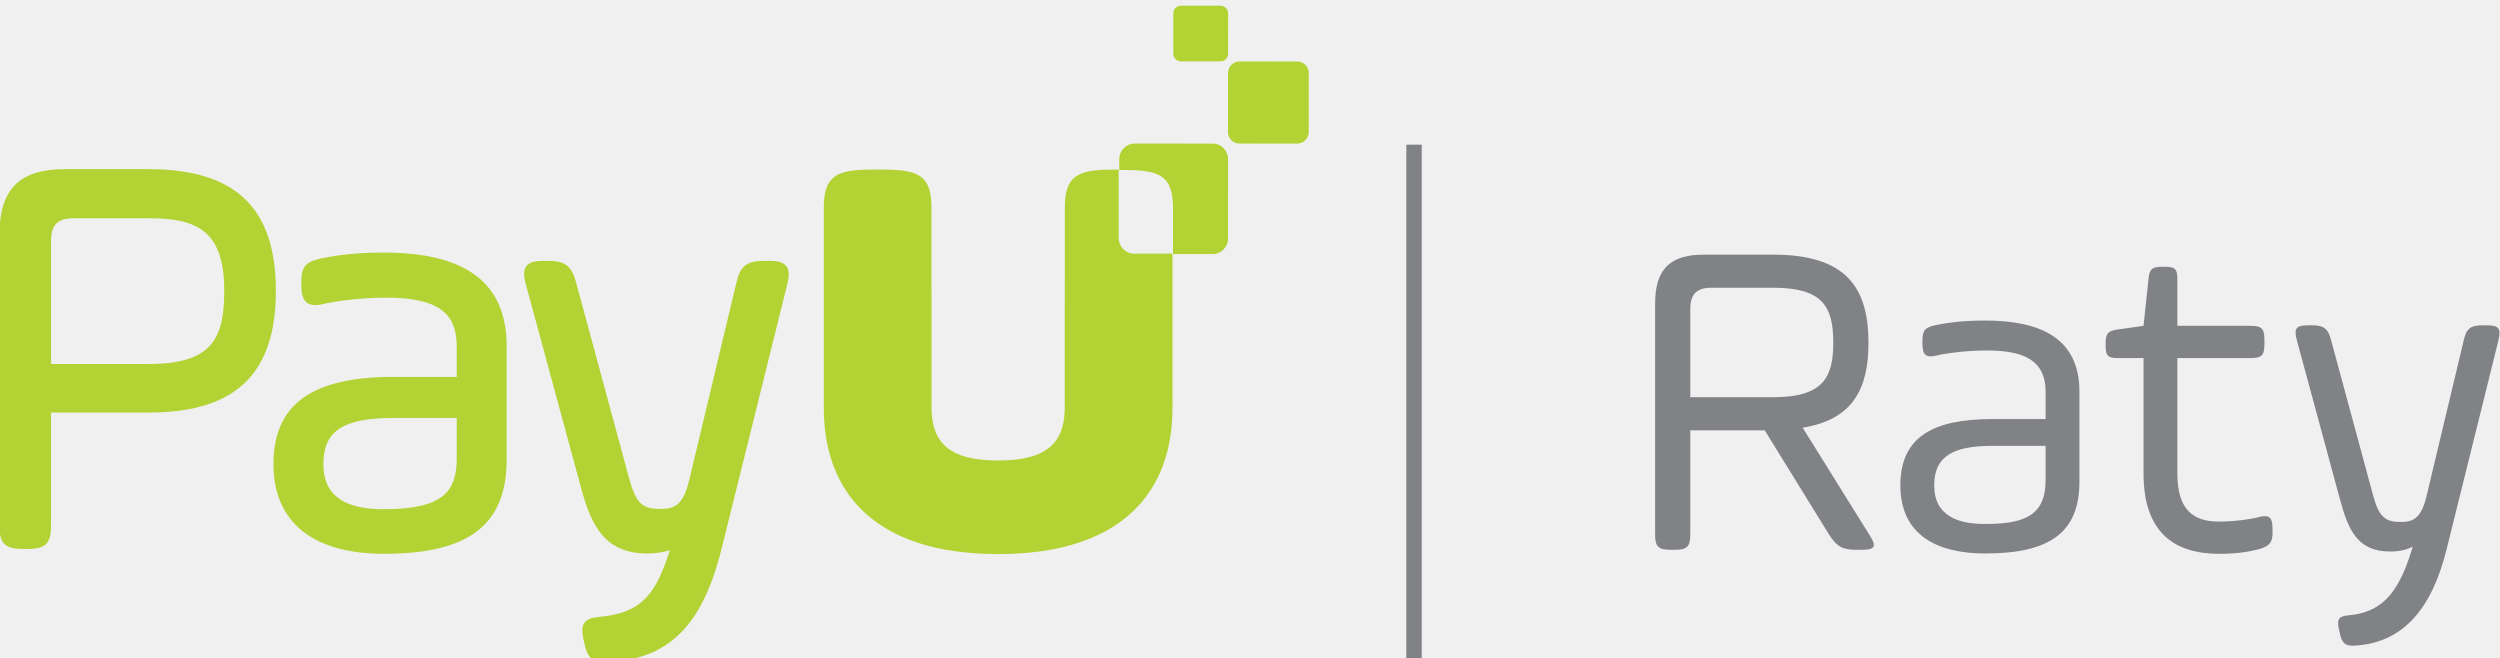
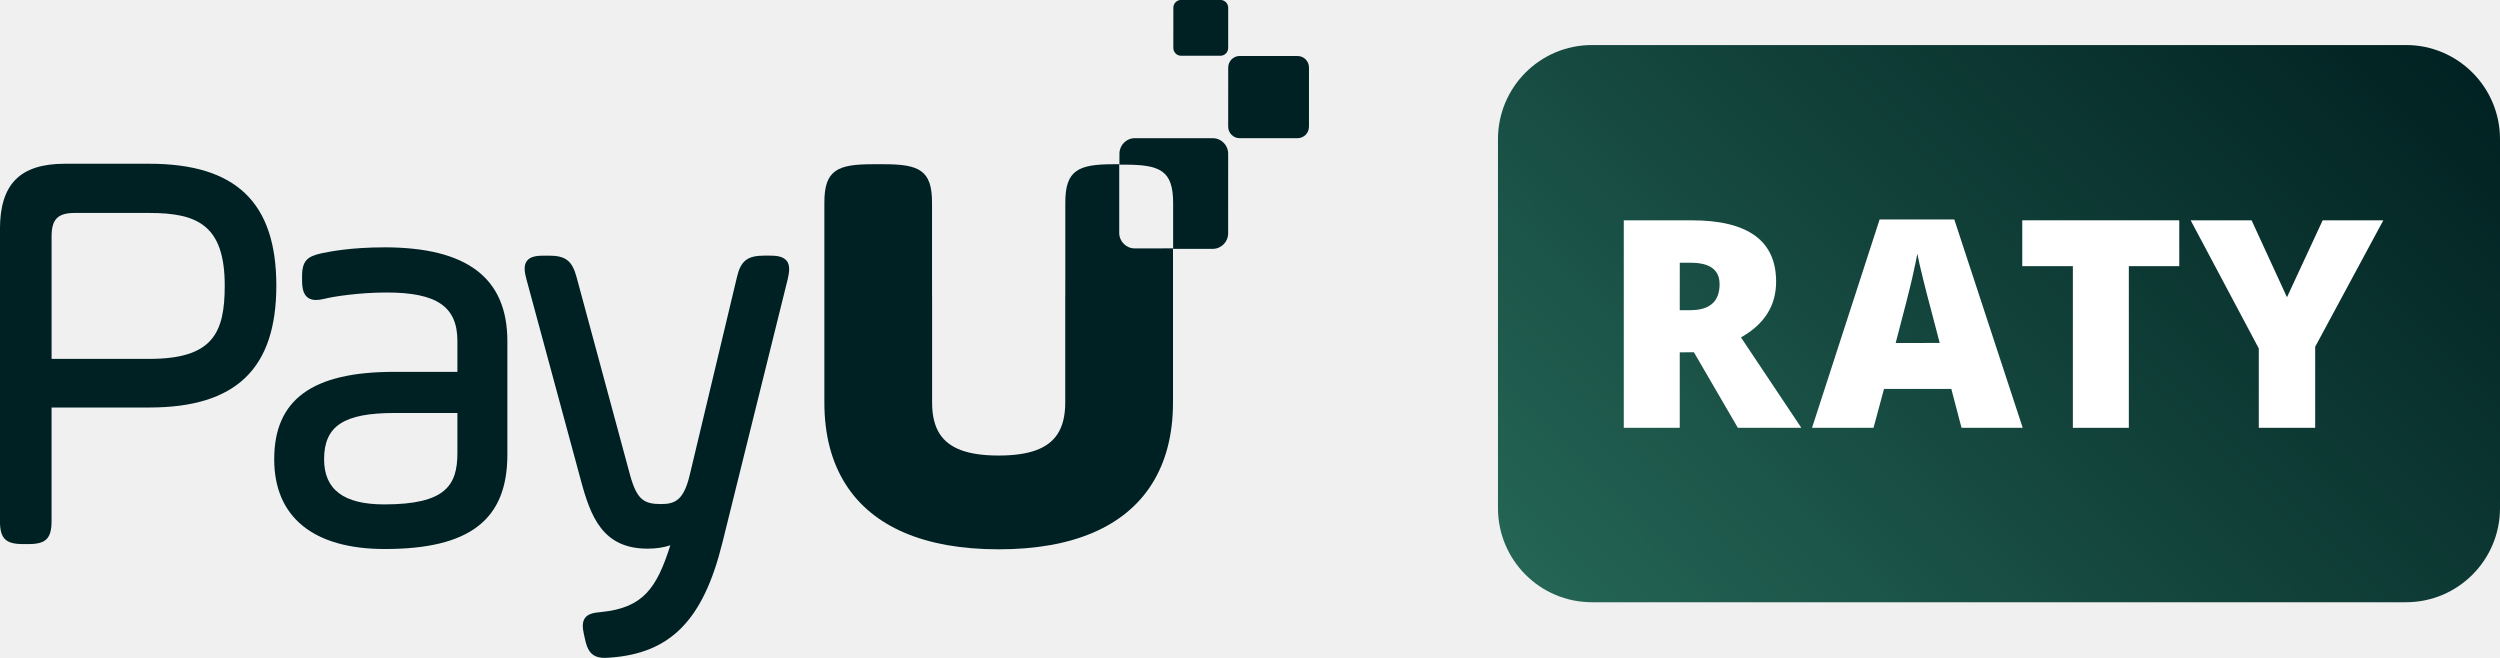
- <svg xmlns="http://www.w3.org/2000/svg" version="1.1" width="95" height="25" viewBox="0 0 95 25">
+ <svg xmlns="http://www.w3.org/2000/svg" width="95" height="25" version="1.1" viewBox="0 0 95 25" xml:space="preserve">
  <defs>
-     <clipPath id="a">
-       <path d="m0 595.3h841.9v-595.3h-841.9z" />
-     </clipPath>
+     <linearGradient id="a" x1="89.718" x2="62.197" y1="-1.265" y2="26.255" gradientUnits="userSpaceOnUse">
+       <stop stop-color="#012222" offset="0" />
+       <stop stop-color="#13443C" offset=".535" />
+       <stop stop-color="#246555" offset="1" />
+     </linearGradient>
  </defs>
-   <g transform="matrix(1.333 0 0 -1.333 -3.936e-6 793.7)">
-     <g transform="matrix(.4389 0 0 .4419 40.31 591.3)">
-       <path d="m0 0v-33.54" style="fill:none;stroke:#808285" />
-     </g>
-     <g transform="matrix(.4389 0 0 .4419 -149.9 453.9)">
-       <g clip-path="url(#a)">
-         <g transform="translate(452.7 301.7)">
-           <path d="m0 0c-.967 0-1.377-.41-1.377-1.377v-5.684h5.391c3.222 0 3.896 1.26 3.896 3.516 0 2.344-.703 3.545-3.896 3.545zm5.918-9.024 4.336-6.914c.498-.762.381-.967-.527-.967h-.323c-.908 0-1.259.205-1.758.967l-4.189 6.738h-4.834v-6.709c0-.791-.205-.996-.996-.996h-.293c-.791 0-.996.205-.996.996v14.88c0 2.197.937 3.164 3.164 3.164h4.512c4.775 0 6.181-2.168 6.181-5.684 0-2.959-.996-4.952-4.277-5.479" style="fill:#808285" />
-         </g>
-         <g transform="translate(474.4 291.5)">
-           <path d="m0 0h-3.428c-2.549 0-3.808-.645-3.808-2.549 0-1.992 1.582-2.49 3.281-2.49 2.461 0 3.955.469 3.955 2.812zm2.197-2.314c0-3.282-1.933-4.629-6.123-4.629-3.135 0-5.508 1.201-5.508 4.394 0 3.135 2.139 4.278 5.977 4.278h3.457v1.757c0 2.11-1.523 2.667-3.838 2.667-1.406 0-2.754-.205-3.223-.322-.703-.176-.937.029-.937.732v.234c0 .703.205.85.879.996.439.088 1.494.293 3.164.293 3.603 0 6.152-1.113 6.152-4.6z" style="fill:#808285" />
-         </g>
-         <g transform="translate(478.3 298.1)">
-           <path d="m0 0c0 .645.146.82.791.908l1.67.235.322 3.017c.059.645.235.791.879.791h.205c.645 0 .791-.146.791-.791v-3.017h4.746c.733 0 .909-.176.909-.909v-.263c0-.733-.176-.908-.909-.908h-4.746v-7.442c0-2.403 1.084-3.106 2.696-3.106.996 0 2.08.147 2.607.293.674.176.879-.029.879-.762v-.263c0-.557-.147-.85-.908-1.055-.469-.117-1.231-.293-2.549-.293-2.871 0-4.922 1.318-4.922 5.186v7.442h-1.67c-.645 0-.791.146-.791.791z" style="fill:#808285" />
-         </g>
-         <g transform="translate(495.7 288.2)">
-           <path d="m0 0c.381-1.348.82-1.611 1.787-1.611.82 0 1.318.293 1.641 1.611l2.431 10.11c.176.762.44.967 1.231.967h.264c.791 0 .937-.205.761-.967l-3.369-13.48c-.937-3.75-2.754-6.006-5.889-6.211-.673-.059-.908.117-1.054.82l-.059.264c-.146.703.059.82.762.879 2.285.234 3.252 1.787 4.043 4.424-.352-.205-.879-.323-1.465-.323-2.109 0-2.725 1.348-3.281 3.428l-2.783 10.2c-.206.762-.059.967.732.967h.234c.791 0 1.055-.205 1.26-.967z" style="fill:#808285" />
-         </g>
-         <g transform="translate(415.2 303.9)">
-           <path d="m0 0c-.552 0-1 .448-1 1l.001 4.421h-.368c-2.287 0-3.137-.377-3.137-2.461v-4.874c-.001-.011-.002-.021-.002-.031v-1.069c-.001-.037-.003-.071-.003-.11v-6.81c0-.833-.16-1.495-.491-2.01-.624-.96-1.858-1.397-3.833-1.399-1.975.002-3.209.438-3.834 1.398-.331.515-.491 1.178-.491 2.011v6.81c0 .039-.003.073-.003.11v1.069c0 .01-.002.02-.002.031v4.874c0 2.084-.85 2.461-3.137 2.461h-.721c-2.287 0-3.137-.377-3.137-2.461v-12.89c0-2.075.468-3.831 1.372-5.247 1.745-2.743 5.127-4.205 9.934-4.205.007 0 .012.001.019.001.005 0 .011-.001.017-.001 4.808 0 8.189 1.462 9.935 4.205.904 1.416 1.372 3.172 1.372 5.247v9.933z" style="fill:#b3d334" />
-         </g>
-         <g transform="translate(425.8 311)">
-           <path d="m0 0-3.762.001c-.41 0-.743.333-.743.744l.002 3.808c0 .41.333.743.743.743l3.762-.002c.41 0 .742-.333.742-.743l-.001-3.808c0-.41-.333-.743-.743-.743" style="fill:#b3d334" />
-         </g>
-         <g transform="translate(420.8 316.3)">
-           <path d="m0 0-2.555.001c-.278 0-.504.226-.504.504l.001 2.587c0 .279.226.505.504.505l2.555-.001c.279 0 .505-.226.505-.505l-.001-2.587c0-.278-.226-.504-.505-.504" style="fill:#b3d334" />
-         </g>
-         <g transform="translate(356.1 301.5)">
-           <path d="m0 0c0-3.06-.781-4.718-4.903-4.718h-6.345v7.897c0 1.095.407 1.502 1.502 1.502h4.843c3.105 0 4.903-.766 4.903-4.681m-4.903 7.85h-5.471c-2.924 0-4.228-1.304-4.228-4.227v-18.78c0-1.129.363-1.492 1.492-1.492h.37c1.13 0 1.492.363 1.492 1.492v7.305h6.345c5.633 0 8.257 2.496 8.257 7.851s-2.624 7.85-8.257 7.85" style="fill:#b3d334" />
-         </g>
-         <g transform="translate(371.2 293.3)">
-           <path d="m0 0v-2.574c0-2.099-.778-3.314-4.755-3.314-2.628 0-3.905.951-3.905 2.908 0 2.144 1.281 2.98 4.57 2.98zm-4.755 10.67c-2.169 0-3.527-.272-4.043-.375-.912-.198-1.294-.449-1.294-1.486v-.296c0-.407.06-.688.19-.887.15-.231.392-.348.719-.348.161 0 .346.027.566.082.522.131 2.187.4 4.01.4 3.272 0 4.607-.907 4.607-3.129v-1.983h-4.127c-5.305 0-7.776-1.789-7.776-5.631 0-3.728 2.551-5.781 7.185-5.781 5.505 0 7.961 1.874 7.961 6.076v7.319c0 4.064-2.617 6.039-7.998 6.039" style="fill:#b3d334" />
-         </g>
-         <g transform="translate(392.6 303.1)">
-           <path d="m0 0c-.234.293-.676.334-1.119.334h-.333c-1.103 0-1.536-.341-1.781-1.4l-3.068-12.75c-.383-1.568-.921-1.854-1.842-1.854-1.127 0-1.578.269-2.027 1.859l-3.475 12.75c-.288 1.068-.712 1.394-1.816 1.394h-.296c-.446 0-.89-.041-1.118-.338-.228-.298-.151-.743-.033-1.179l3.511-12.86c.659-2.462 1.442-4.499 4.368-4.499.546 0 1.051.075 1.471.217-.887-2.79-1.79-4.022-4.452-4.295-.54-.045-.891-.122-1.087-.384-.203-.272-.157-.662-.084-1.01l.073-.33c.159-.762.429-1.235 1.286-1.235.09 0 .186.005.29.014 3.975.259 6.105 2.4 7.351 7.385l4.252 17.01c.101.437.162.881-.071 1.174" style="fill:#b3d334" />
-         </g>
-         <g transform="translate(420.3 311)">
-           <path d="m0 0-5.065.002c-.552 0-1-.447-1-1l-.001-.707h.352c2.287 0 3.137-.377 3.137-2.461v-2.961l2.575-.001c.552 0 1 .448 1 1l.002 5.128c0 .552-.448 1-1 1" style="fill:#b3d334" />
-         </g>
-       </g>
+   <style type="text/css">
+ 	.st0{fill:none;}
+ 	.st1{fill:#002124;}
+ 	.st2{fill:url(#a);}
+ 	.st3{fill:#FFFFFF;}
+ </style>
+   <g transform="matrix(.99977 0 0 1.0015 415.13 304.14)">
+     <path class="st1" d="m-372.1-294.26c-0.323 0-0.585-0.264-0.585-0.589l6.1e-4 -2.604h-0.215c-1.338 0-1.835 0.222-1.835 1.45v2.871c-5.8e-4 6e-3 -1e-3 0.012-1e-3 0.018v0.63c-5.8e-4 0.022-2e-3 0.042-2e-3 0.065v4.011c0 0.491-0.094 0.881-0.287 1.184-0.365 0.565-1.087 0.823-2.243 0.824-1.155-1e-3 -1.877-0.258-2.243-0.823-0.194-0.303-0.287-0.694-0.287-1.185v-4.011c0-0.023-2e-3 -0.043-2e-3 -0.065v-0.63c0-6e-3 -1e-3 -0.012-1e-3 -0.018v-2.871c0-1.228-0.497-1.45-1.835-1.45h-0.422c-1.338 0-1.835 0.222-1.835 1.45v7.593c0 1.222 0.274 2.257 0.803 3.091 1.021 1.616 3 2.477 5.812 2.477 4e-3 0 7e-3 -6.1e-4 0.011-6.1e-4 3e-3 0 6e-3 6.1e-4 0.01 6.1e-4 2.813 0 4.791-0.861 5.812-2.477 0.529-0.834 0.803-1.869 0.803-3.091v-5.851z" fill="#002124" />
+   </g>
+   <g transform="matrix(.99977 0 0 1.0015 425.72 311.25)">
+     <path class="st1" d="m-376.5-305.54-2.201-6.1e-4c-0.24 0-0.435-0.196-0.435-0.438l1e-3 -2.243c0-0.241 0.195-0.438 0.435-0.438l2.201 1e-3c0.24 0 0.434 0.196 0.434 0.438l-5.8e-4 2.243c0 0.242-0.195 0.438-0.435 0.438" fill="#002124" />
+   </g>
+   <g transform="matrix(.99977 0 0 1.0015 420.72 316.56)">
+     <path class="st1" d="m-374.43-313.97-1.495-5.8e-4c-0.163 0-0.295-0.133-0.295-0.297l6.1e-4 -1.524c0-0.164 0.132-0.297 0.295-0.297l1.495 6.1e-4c0.163 0 0.295 0.133 0.295 0.297l-5.8e-4 1.524c0 0.164-0.132 0.297-0.295 0.297" fill="#002124" />
+   </g>
+   <g transform="matrix(.99977 0 0 1.0015 356.04 301.74)">
+     <path class="st1" d="m-347.58-290.45c0 1.802-0.457 2.779-2.869 2.779h-3.712v-4.652c0-0.645 0.238-0.885 0.879-0.885h2.833c1.817 0 2.869 0.451 2.869 2.757m-2.869-4.624h-3.201c-1.711 0-2.474 0.768-2.474 2.49v11.062c0 0.665 0.212 0.879 0.873 0.879h0.216c0.661 0 0.873-0.214 0.873-0.879v-4.303h3.712c3.296 0 4.831-1.47 4.831-4.625s-1.535-4.624-4.831-4.624" fill="#002124" />
+   </g>
+   <g transform="matrix(.99977 0 0 1.0015 371.14 293.53)">
+     <path class="st1" d="m-353.84-277.42v1.516c0 1.236-0.455 1.952-2.782 1.952-1.538 0-2.285-0.56-2.285-1.713 0-1.263 0.749-1.755 2.674-1.755zm-2.782-6.285c-1.269 0-2.063 0.16-2.365 0.221-0.534 0.117-0.757 0.265-0.757 0.875v0.174c0 0.24 0.035 0.405 0.111 0.522 0.088 0.136 0.229 0.205 0.421 0.205 0.094 0 0.202-0.016 0.331-0.048 0.305-0.077 1.28-0.236 2.346-0.236 1.914 0 2.695 0.534 2.695 1.843v1.168h-2.414c-3.104 0-4.549 1.054-4.549 3.317 0 2.196 1.492 3.405 4.204 3.405 3.221 0 4.658-1.104 4.658-3.579v-4.311c0-2.394-1.531-3.557-4.679-3.557" fill="#002124" />
+   </g>
+   <g transform="matrix(.99977 0 0 1.0015 392.53 303.34)">
+     <path class="st1" d="m-362.72-292.99c-0.137-0.173-0.396-0.197-0.655-0.197h-0.195c-0.645 0-0.899 0.201-1.042 0.825l-1.795 7.51c-0.224 0.924-0.539 1.092-1.078 1.092-0.659 0-0.923-0.158-1.186-1.095l-2.033-7.51c-0.168-0.629-0.417-0.821-1.062-0.821h-0.173c-0.261 0-0.521 0.024-0.654 0.199-0.133 0.176-0.088 0.438-0.019 0.694l2.054 7.575c0.386 1.45 0.844 2.65 2.555 2.65 0.319 0 0.615-0.044 0.861-0.128-0.519 1.643-1.047 2.369-2.605 2.53-0.316 0.026-0.521 0.072-0.636 0.226-0.119 0.16-0.092 0.39-0.049 0.595l0.043 0.194c0.093 0.449 0.251 0.727 0.752 0.727 0.053 0 0.109-3e-3 0.17-8e-3 2.326-0.153 3.572-1.414 4.301-4.35l2.488-10.02c0.059-0.257 0.095-0.519-0.042-0.692" fill="#002124" />
+   </g>
+   <g transform="matrix(.99977 0 0 1.0015 420.22 311.25)">
+     <path class="st1" d="m-374.22-305.54-2.963-1e-3c-0.323 0-0.585 0.263-0.585 0.589l-5.8e-4 0.416h0.206c1.338 0 1.835 0.222 1.835 1.45v1.744l1.506 5.8e-4c0.323 0 0.585-0.264 0.585-0.589l1e-3 -3.021c0-0.325-0.262-0.589-0.585-0.589" fill="#002124" />
+   </g>
+   <g transform="matrix(.99977 0 0 1.0015 .022035 -.21549)">
+     <path class="st2" d="m91.427 23.066h-30.94c-1.973 0-3.573-1.599-3.573-3.573v-13.996c0-1.973 1.599-3.573 3.573-3.573h30.94c1.973 1e-7 3.573 1.599 3.573 3.573v13.996c0 1.973-1.599 3.573-3.573 3.573z" fill="url(#a)" />
+     <g fill="#fff">
+       <path class="st3" d="m63.823 13.583v2.865h-2.127l4e-6 -7.873 2.58 1e-6c2.14 1e-6 3.21 0.775 3.21 2.326 0 0.912-0.445 1.617-1.336 2.116l2.294 3.43-2.413-2e-6 -1.669-2.865zm0-1.599h0.399c0.743 1e-6 1.115-0.329 1.115-0.986 0-0.542-0.364-0.813-1.093-0.813l-0.42-1e-6z" />
+       <path class="st3" d="m74.533 16.448-0.388-1.476-2.558-1e-6 -0.399 1.476h-2.337l2.569-7.906 2.838 1e-6 2.601 7.906zm-0.829-3.22-0.339-1.292c-0.079-0.287-0.175-0.659-0.288-1.115-0.113-0.456-0.188-0.783-0.223-0.98-0.032 0.183-0.096 0.485-0.191 0.905-0.095 0.42-0.306 1.248-0.633 2.483z" />
+       <path class="st3" d="m80.892 16.448h-2.127v-6.134l-1.923-1e-6v-1.74l5.967 1.9e-6v1.74l-1.917-1e-6z" />
+       <path class="st3" d="m86.903 11.493 1.357-2.919 2.305 1e-6 -2.59 4.798v3.075h-2.143l8e-6 -3.01-2.59-4.863 2.316 1e-6z" />
    </g>
  </g>
</svg>
